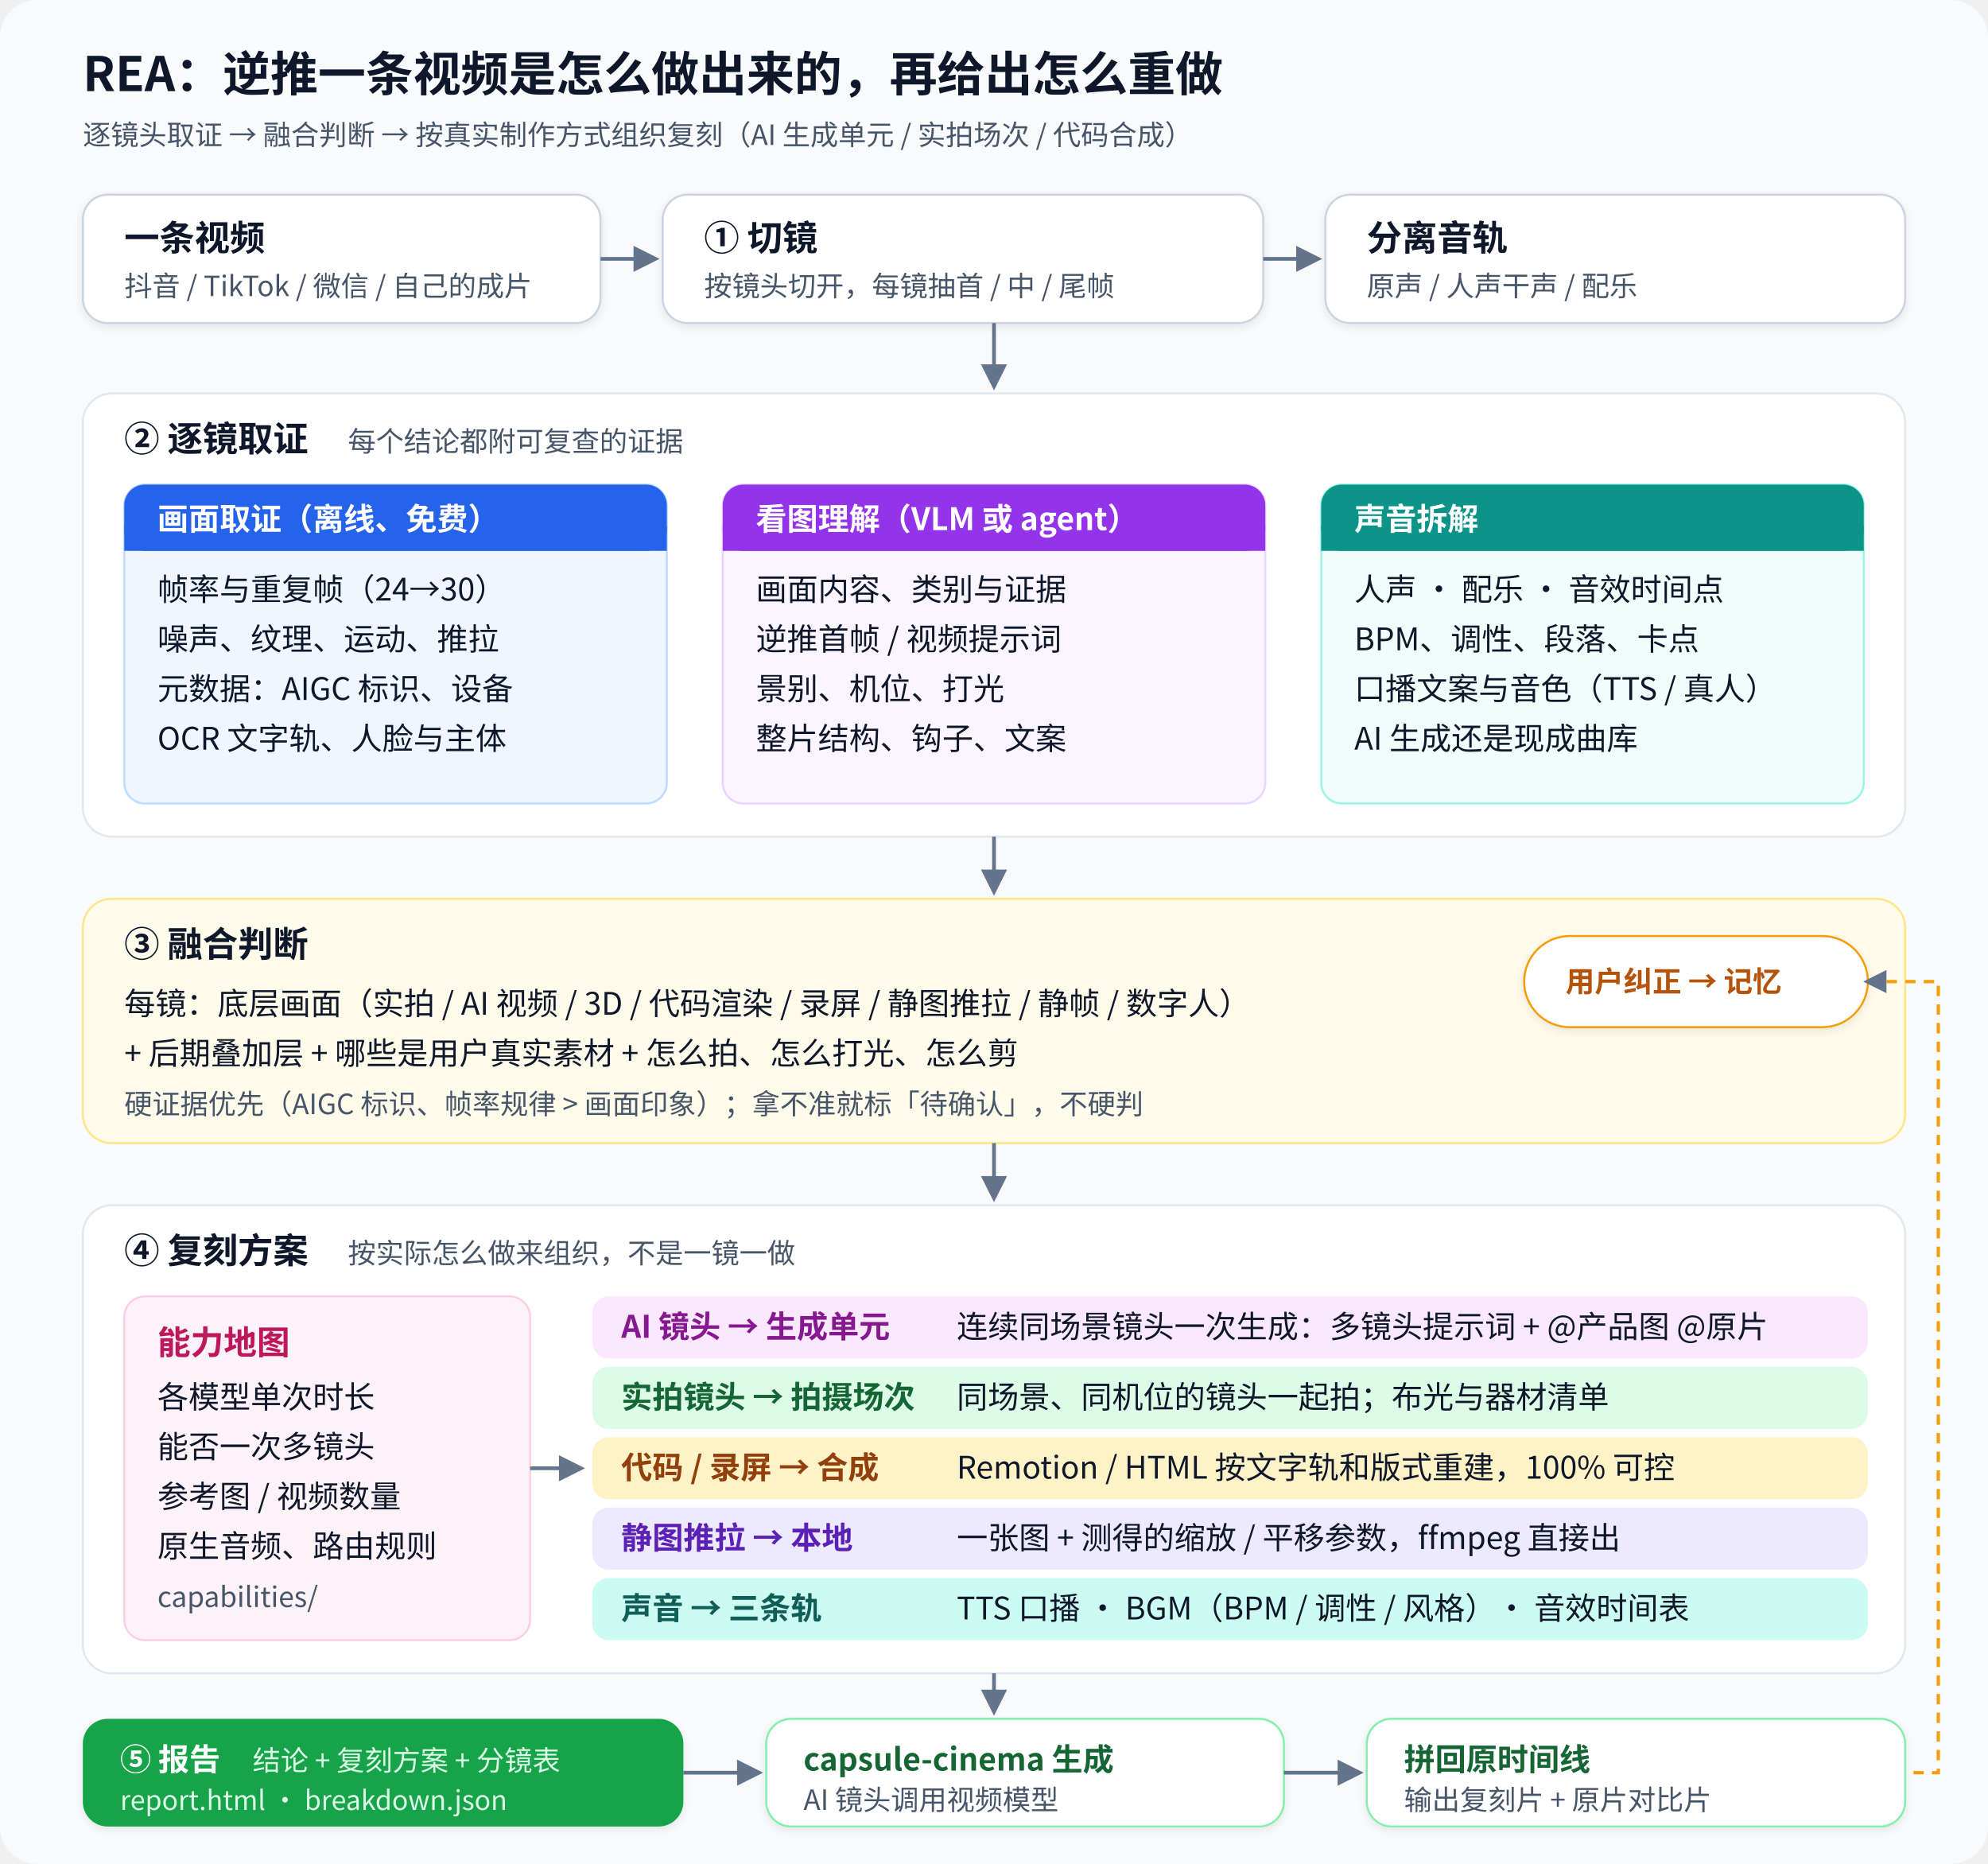
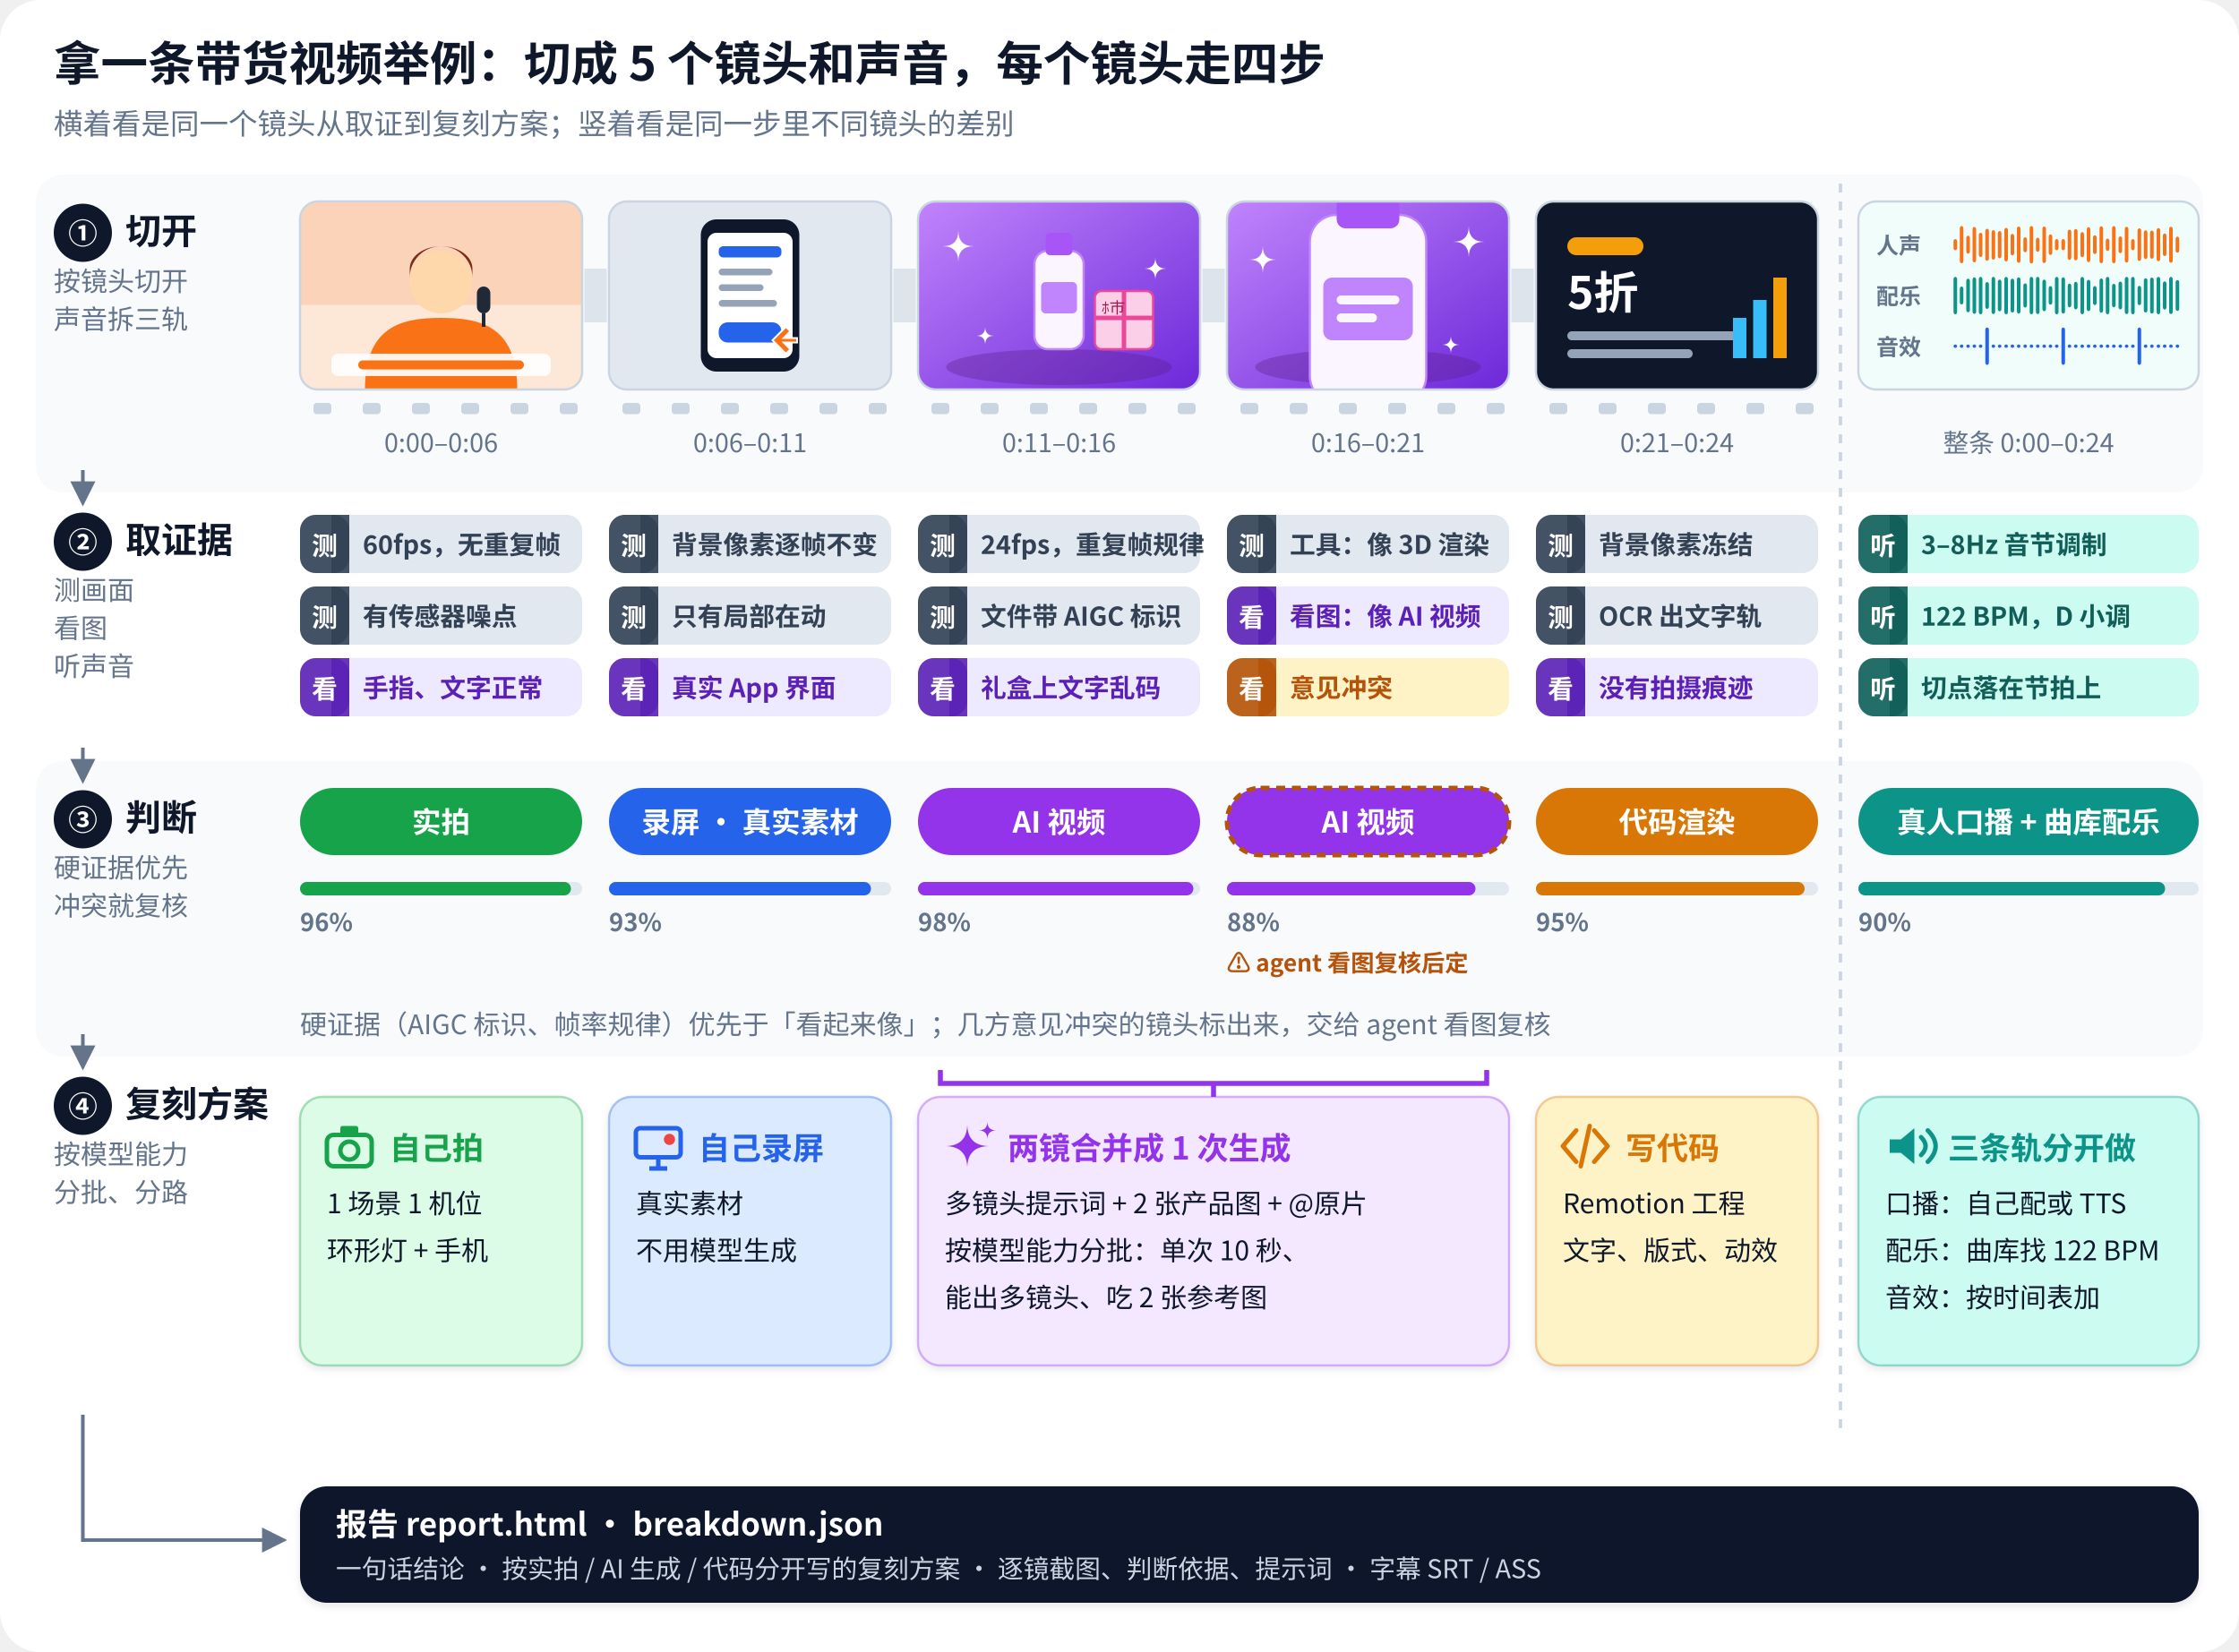
- <svg xmlns="http://www.w3.org/2000/svg" viewBox="0 0 960 900" width="960" height="900" font-family="PingFang SC, Hiragino Sans GB, Microsoft YaHei, Noto Sans CJK SC, Source Han Sans SC, sans-serif">
+ <svg xmlns="http://www.w3.org/2000/svg" viewBox="0 0 1000 738" width="1000" height="738" font-family="PingFang SC, Hiragino Sans GB, Microsoft YaHei, Noto Sans CJK SC, Source Han Sans SC, Segoe UI, Helvetica, Arial, sans-serif">
  <defs>
    <marker id="ah" viewBox="0 0 10 10" refX="8" refY="5" markerWidth="7" markerHeight="7" orient="auto-start-reverse">
      <path d="M0,0 L10,5 L0,10 z" fill="#64748b" />
    </marker>
+     <linearGradient id="gai" x1="0" y1="0" x2="1" y2="1">
+       <stop offset="0" stop-color="#c084fc" />
+       <stop offset="1" stop-color="#6d28d9" />
+     </linearGradient>
    <filter id="sh" x="-5%" y="-5%" width="110%" height="120%">
-       <feDropShadow dx="0" dy="1.5" stdDeviation="2" flood-color="#0f172a" flood-opacity="0.08" />
+       <feDropShadow dx="0" dy="1.5" stdDeviation="2" flood-color="#0f172a" flood-opacity="0.10" />
    </filter>
  </defs>
-   <style>
-     .t{fill:#0f172a;font-size:15px}
-     .m{fill:#475569;font-size:13.5px}
-     .h{fill:#0f172a;font-size:17px;font-weight:700}
-     .n{fill:#fff;font-size:14px;font-weight:700}
-     .w{fill:#fff;font-size:15px;font-weight:700}
-     .ln{stroke:#64748b;stroke-width:1.8;fill:none}
-   </style>
-   <rect x="0" y="0" width="960" height="900" rx="18" fill="#f8fafc" />
-   <text x="40" y="44" fill="#0f172a" font-size="23" font-weight="800">REA：逆推一条视频是怎么做出来的，再给出怎么重做</text>
-   <text x="40" y="70" class="m">逐镜头取证 → 融合判断 → 按真实制作方式组织复刻（AI 生成单元 / 实拍场次 / 代码合成）</text>
-   <g filter="url(#sh)">
-     <rect x="40" y="94" width="250" height="62" rx="12" fill="#fff" stroke="#cbd5e1" />
-     <rect x="320" y="94" width="290" height="62" rx="12" fill="#fff" stroke="#cbd5e1" />
-     <rect x="640" y="94" width="280" height="62" rx="12" fill="#fff" stroke="#cbd5e1" />
-   </g>
-   <text x="60" y="121" class="h">一条视频</text>
-   <text x="60" y="143" class="m">抖音 / TikTok / 微信 / 自己的成片</text>
-   <text x="340" y="121" class="h">① 切镜</text>
-   <text x="340" y="143" class="m">按镜头切开，每镜抽首 / 中 / 尾帧</text>
-   <text x="660" y="121" class="h">分离音轨</text>
-   <text x="660" y="143" class="m">原声 / 人声干声 / 配乐</text>
-   <path class="ln" d="M290,125 H316" marker-end="url(#ah)" />
-   <path class="ln" d="M610,125 H636" marker-end="url(#ah)" />
-   <path class="ln" d="M480,156 V186" marker-end="url(#ah)" />
-   <rect x="40" y="190" width="880" height="214" rx="14" fill="#fff" stroke="#e2e8f0" />
-   <text x="60" y="218" class="h">② 逐镜取证</text>
-   <text x="168" y="218" class="m">每个结论都附可复查的证据</text>
-   <rect x="60" y="234" width="262" height="154" rx="10" fill="#eff6ff" stroke="#bfdbfe" />
-   <rect x="60" y="234" width="262" height="32" rx="10" fill="#2563eb" />
-   <rect x="60" y="254" width="262" height="12" fill="#2563eb" />
-   <text x="76" y="256" class="w">画面取证（离线、免费）</text>
-   <text x="76" y="290" class="t">帧率与重复帧（24→30）</text>
-   <text x="76" y="314" class="t">噪声、纹理、运动、推拉</text>
-   <text x="76" y="338" class="t">元数据：AIGC 标识、设备</text>
-   <text x="76" y="362" class="t">OCR 文字轨、人脸与主体</text>
-   <rect x="349" y="234" width="262" height="154" rx="10" fill="#faf5ff" stroke="#e9d5ff" />
-   <rect x="349" y="234" width="262" height="32" rx="10" fill="#9333ea" />
-   <rect x="349" y="254" width="262" height="12" fill="#9333ea" />
-   <text x="365" y="256" class="w">看图理解（VLM 或 agent）</text>
-   <text x="365" y="290" class="t">画面内容、类别与证据</text>
-   <text x="365" y="314" class="t">逆推首帧 / 视频提示词</text>
-   <text x="365" y="338" class="t">景别、机位、打光</text>
-   <text x="365" y="362" class="t">整片结构、钩子、文案</text>
-   <rect x="638" y="234" width="262" height="154" rx="10" fill="#f0fdfa" stroke="#99f6e4" />
-   <rect x="638" y="234" width="262" height="32" rx="10" fill="#0d9488" />
-   <rect x="638" y="254" width="262" height="12" fill="#0d9488" />
-   <text x="654" y="256" class="w">声音拆解</text>
-   <text x="654" y="290" class="t">人声 · 配乐 · 音效时间点</text>
-   <text x="654" y="314" class="t">BPM、调性、段落、卡点</text>
-   <text x="654" y="338" class="t">口播文案与音色（TTS / 真人）</text>
-   <text x="654" y="362" class="t">AI 生成还是现成曲库</text>
-   <path class="ln" d="M480,404 V430" marker-end="url(#ah)" />
-   <rect x="40" y="434" width="880" height="118" rx="14" fill="#fffbeb" stroke="#fde68a" />
-   <text x="60" y="462" class="h">③ 融合判断</text>
-   <text x="60" y="490" class="t">每镜：底层画面（实拍 / AI 视频 / 3D / 代码渲染 / 录屏 / 静图推拉 / 静帧 / 数字人）</text>
-   <text x="60" y="514" class="t">+ 后期叠加层 + 哪些是用户真实素材 + 怎么拍、怎么打光、怎么剪</text>
-   <text x="60" y="538" class="m">硬证据优先（AIGC 标识、帧率规律 &gt; 画面印象）；拿不准就标「待确认」，不硬判</text>
-   <g filter="url(#sh)">
-     <rect x="736" y="452" width="166" height="44" rx="22" fill="#fff" stroke="#f59e0b" />
-   </g>
-   <text x="756" y="479" fill="#b45309" font-size="14" font-weight="700">用户纠正 → 记忆</text>
-   <path class="ln" d="M480,552 V578" marker-end="url(#ah)" />
-   <rect x="40" y="582" width="880" height="226" rx="14" fill="#fff" stroke="#e2e8f0" />
-   <text x="60" y="610" class="h">④ 复刻方案</text>
-   <text x="168" y="610" class="m">按实际怎么做来组织，不是一镜一做</text>
-   <rect x="60" y="626" width="196" height="166" rx="10" fill="#fdf2f8" stroke="#fbcfe8" />
-   <text x="76" y="654" fill="#be185d" font-size="16" font-weight="700">能力地图</text>
-   <text x="76" y="680" class="t">各模型单次时长</text>
-   <text x="76" y="704" class="t">能否一次多镜头</text>
-   <text x="76" y="728" class="t">参考图 / 视频数量</text>
-   <text x="76" y="752" class="t">原生音频、路由规则</text>
-   <text x="76" y="776" class="m">capabilities/</text>
-   <path class="ln" d="M256,709 H280" marker-end="url(#ah)" />
-   <g font-size="15">
-     <rect x="286" y="626" width="616" height="30" rx="8" fill="#fae8ff" />
-     <text x="300" y="646" fill="#86198f" font-weight="700">AI 镜头 → 生成单元</text>
-     <text x="462" y="646" class="t">连续同场景镜头一次生成：多镜头提示词 + @产品图 @原片</text>
-     <rect x="286" y="660" width="616" height="30" rx="8" fill="#dcfce7" />
-     <text x="300" y="680" fill="#166534" font-weight="700">实拍镜头 → 拍摄场次</text>
-     <text x="462" y="680" class="t">同场景、同机位的镜头一起拍；布光与器材清单</text>
-     <rect x="286" y="694" width="616" height="30" rx="8" fill="#fef3c7" />
-     <text x="300" y="714" fill="#92400e" font-weight="700">代码 / 录屏 → 合成</text>
-     <text x="462" y="714" class="t">Remotion / HTML 按文字轨和版式重建，100% 可控</text>
-     <rect x="286" y="728" width="616" height="30" rx="8" fill="#ede9fe" />
-     <text x="300" y="748" fill="#5b21b6" font-weight="700">静图推拉 → 本地</text>
-     <text x="462" y="748" class="t">一张图 + 测得的缩放 / 平移参数，ffmpeg 直接出</text>
-     <rect x="286" y="762" width="616" height="30" rx="8" fill="#ccfbf1" />
-     <text x="300" y="782" fill="#115e59" font-weight="700">声音 → 三条轨</text>
-     <text x="462" y="782" class="t">TTS 口播 · BGM（BPM / 调性 / 风格）· 音效时间表</text>
-   </g>
-   <path class="ln" d="M480,808 V826" marker-end="url(#ah)" />
-   <g filter="url(#sh)">
-     <rect x="40" y="830" width="290" height="52" rx="12" fill="#16a34a" />
-     <rect x="370" y="830" width="250" height="52" rx="12" fill="#fff" stroke="#86efac" />
-     <rect x="660" y="830" width="260" height="52" rx="12" fill="#fff" stroke="#86efac" />
-   </g>
-   <text x="58" y="855" class="w">⑤ 报告</text>
-   <text x="122" y="855" fill="#dcfce7" font-size="13.5">结论 + 复刻方案 + 分镜表</text>
-   <text x="58" y="874" fill="#dcfce7" font-size="13">report.html · breakdown.json</text>
-   <text x="388" y="855" fill="#166534" font-size="15" font-weight="700">capsule-cinema 生成</text>
-   <text x="388" y="874" class="m">AI 镜头调用视频模型</text>
-   <text x="678" y="855" fill="#166534" font-size="15" font-weight="700">拼回原时间线</text>
-   <text x="678" y="874" class="m">输出复刻片 + 原片对比片</text>
-   <path class="ln" d="M330,856 H366" marker-end="url(#ah)" />
-   <path class="ln" d="M620,856 H656" marker-end="url(#ah)" />
-   <path d="M902,474 H936 V856 H924" fill="none" stroke="#f59e0b" stroke-width="1.6" stroke-dasharray="5 4" marker-start="url(#ah)" />
+   <rect width="1000" height="738" rx="18" fill="#ffffff" />
+   <text x="24" y="36" font-size="21" fill="#0f172a" font-weight="800">拿一条带货视频举例：切成 5 个镜头和声音，每个镜头走四步</text>
+   <text x="24" y="60" font-size="13" fill="#64748b">横着看是同一个镜头从取证到复刻方案；竖着看是同一步里不同镜头的差别</text>
+   <rect x="16" y="78" width="968" height="142" rx="12" fill="#f8fafc" />
+   <rect x="16" y="340" width="968" height="132" rx="12" fill="#f8fafc" />
+   <path d="M822,82 V638" stroke="#cbd5e1" stroke-width="1.5" stroke-dasharray="4 4" />
+   <circle cx="37" cy="104" r="13" fill="#0f172a" />
+   <text x="37" y="109" font-size="13" fill="#fff" font-weight="800" text-anchor="middle">①</text>
+   <text x="56" y="109" font-size="16" fill="#0f172a" font-weight="800">切开</text>
+   <text x="24" y="130" font-size="12" fill="#64748b">按镜头切开</text>
+   <text x="24" y="147" font-size="12" fill="#64748b">声音拆三轨</text>
+   <path d="M37,210 V224" stroke="#64748b" stroke-width="1.6" marker-end="url(#ah)" fill="none" />
+   <circle cx="37" cy="242" r="13" fill="#0f172a" />
+   <text x="37" y="247" font-size="13" fill="#fff" font-weight="800" text-anchor="middle">②</text>
+   <text x="56" y="247" font-size="16" fill="#0f172a" font-weight="800">取证据</text>
+   <text x="24" y="268" font-size="12" fill="#64748b">测画面</text>
+   <text x="24" y="285" font-size="12" fill="#64748b">看图</text>
+   <text x="24" y="302" font-size="12" fill="#64748b">听声音</text>
+   <path d="M37,334 V348" stroke="#64748b" stroke-width="1.6" marker-end="url(#ah)" fill="none" />
+   <circle cx="37" cy="366" r="13" fill="#0f172a" />
+   <text x="37" y="371" font-size="13" fill="#fff" font-weight="800" text-anchor="middle">③</text>
+   <text x="56" y="371" font-size="16" fill="#0f172a" font-weight="800">判断</text>
+   <text x="24" y="392" font-size="12" fill="#64748b">硬证据优先</text>
+   <text x="24" y="409" font-size="12" fill="#64748b">冲突就复核</text>
+   <path d="M37,462 V476" stroke="#64748b" stroke-width="1.6" marker-end="url(#ah)" fill="none" />
+   <circle cx="37" cy="494" r="13" fill="#0f172a" />
+   <text x="37" y="499" font-size="13" fill="#fff" font-weight="800" text-anchor="middle">④</text>
+   <text x="56" y="499" font-size="16" fill="#0f172a" font-weight="800">复刻方案</text>
+   <text x="24" y="520" font-size="12" fill="#64748b">按模型能力</text>
+   <text x="24" y="537" font-size="12" fill="#64748b">分批、分路</text>
+   <clipPath id="ct">
+     <rect x="134" y="90" width="126" height="84" rx="8" />
+   </clipPath>
+   <g clip-path="url(#ct)">
+     <rect x="134" y="90" width="126" height="84" fill="#fde7d6" />
+     <rect x="134" y="90" width="126" height="46.2" fill="#fbd3b8" />
+     <path d="M163.0,174 C163.0,146 179.0,142 197.0,142 C215.0,142 231.0,146 231.0,174 Z" fill="#f97316" />
+     <circle cx="197.0" cy="126" r="14" fill="#fed7aa" />
+     <path d="M183.0,124 a14,14 0 0 1 28,0 l0,-4 a14,10 0 0 0 -28,0 Z" fill="#7c2d12" />
+     <rect x="213.0" y="128" width="6" height="12" rx="3" fill="#1f2937" />
+     <path d="M216.0,140 v6" stroke="#1f2937" stroke-width="1.6" />
+     <rect x="148" y="158" width="98" height="10" rx="3" fill="#fff" opacity="0.9" />
+     <rect x="160" y="161" width="74" height="4" rx="2" fill="#f97316" />
+   </g>
+   <rect x="134" y="90" width="126" height="84" rx="8" fill="none" stroke="#cbd5e1" />
+   <rect x="272" y="90" width="126" height="84" rx="8" fill="#e2e8f0" stroke="#cbd5e1" />
+   <rect x="313.0" y="98" width="44" height="68" rx="7" fill="#0f172a" />
+   <rect x="316.0" y="104" width="38" height="56" rx="4" fill="#fff" />
+   <rect x="321.0" y="110" width="28" height="5" rx="2" fill="#2563eb" />
+   <rect x="321.0" y="120" width="24" height="3" rx="1.5" fill="#94a3b8" />
+   <rect x="321.0" y="127" width="20" height="3" rx="1.5" fill="#94a3b8" />
+   <rect x="321.0" y="134" width="26" height="3" rx="1.5" fill="#94a3b8" />
+   <rect x="321.0" y="144" width="28" height="9" rx="4" fill="#2563eb" />
+   <path d="M345.0,152 l6,-6 l2,2 l-3,3 l6,0 l0,2 l-6,0 l3,3 l-2,2 Z" fill="#f97316" stroke="#fff" stroke-width="0.8" />
+   <clipPath id="cp1">
+     <rect x="410" y="90" width="126" height="84" rx="8" />
+   </clipPath>
+   <g clip-path="url(#cp1)">
+     <rect x="410" y="90" width="126" height="84" fill="url(#gai)" />
+     <ellipse cx="473.0" cy="164" rx="50.4" ry="8" fill="#581c87" opacity="0.35" />
+     <rect x="462.0" y="112" width="22" height="44" rx="6" fill="#faf5ff" stroke="#c084fc" />
+     <rect x="467.0" y="104" width="12" height="10" rx="2" fill="#a855f7" />
+     <rect x="465.0" y="126" width="16" height="14" rx="2" fill="#c084fc" />
+     <rect x="489.0" y="130" width="26" height="26" rx="3" fill="#fbcfe8" stroke="#ec4899" />
+     <path d="M489.0,142 h26 M502.0,130 v26" stroke="#ec4899" stroke-width="2" />
+     <text x="492.0" y="140" font-size="7" fill="#9d174d" font-family="monospace">ﾎ巿</text>
+     <path d="M428,103 Q428,110 435,110 Q428,110 428,117 Q428,110 421,110 Q428,110 428,103 Z" fill="#fff" />
+     <path d="M516,115 Q516,120 521,120 Q516,120 516,125 Q516,120 511,120 Q516,120 516,115 Z" fill="#fff" />
+     <path d="M440,146 Q440,150 444,150 Q440,150 440,154 Q440,150 436,150 Q440,150 440,146 Z" fill="#fff" />
+   </g>
+   <rect x="410" y="90" width="126" height="84" rx="8" fill="none" stroke="#cbd5e1" />
+   <clipPath id="cp2">
+     <rect x="548" y="90" width="126" height="84" rx="8" />
+   </clipPath>
+   <g clip-path="url(#cp2)">
+     <rect x="548" y="90" width="126" height="84" fill="url(#gai)" />
+     <ellipse cx="611.0" cy="164" rx="50.4" ry="8" fill="#581c87" opacity="0.35" />
+     <rect x="585.0" y="96" width="52" height="84" rx="12" fill="#faf5ff" stroke="#c084fc" />
+     <rect x="597.0" y="84" width="28" height="18" rx="4" fill="#a855f7" />
+     <rect x="591.0" y="124" width="40" height="28" rx="4" fill="#c084fc" />
+     <rect x="597.0" y="132" width="28" height="4" rx="2" fill="#faf5ff" />
+     <rect x="597.0" y="140" width="18" height="4" rx="2" fill="#faf5ff" />
+     <path d="M564,110 Q564,116 570,116 Q564,116 564,122 Q564,116 558,116 Q564,116 564,110 Z" fill="#fff" />
+     <path d="M656,101 Q656,108 663,108 Q656,108 656,115 Q656,108 649,108 Q656,108 656,101 Z" fill="#fff" />
+     <path d="M648,150 Q648,154 652,154 Q648,154 648,158 Q648,154 644,154 Q648,154 648,150 Z" fill="#fff" />
+   </g>
+   <rect x="548" y="90" width="126" height="84" rx="8" fill="none" stroke="#cbd5e1" />
+   <rect x="686" y="90" width="126" height="84" rx="8" fill="#0f172a" stroke="#cbd5e1" />
+   <rect x="700" y="106" width="34" height="8" rx="4" fill="#f59e0b" />
+   <text x="700" y="138" font-size="20" fill="#fff" font-weight="800">5折</text>
+   <rect x="700" y="148" width="76" height="4" rx="2" fill="#94a3b8" />
+   <rect x="700" y="156" width="56" height="4" rx="2" fill="#94a3b8" />
+   <rect x="774" y="142" width="6" height="18" fill="#38bdf8" />
+   <rect x="783" y="134" width="6" height="26" fill="#38bdf8" />
+   <rect x="792" y="124" width="6" height="36" fill="#f59e0b" />
+   <rect x="830" y="90" width="152" height="84" rx="8" fill="#f0fdfa" stroke="#cbd5e1" />
+   <text x="838" y="113.333" font-size="10" fill="#64748b" font-weight="700">人声</text>
+   <rect x="872.5" y="106.8" width="1.6" height="5.0" rx="1" fill="#f97316" />
+   <rect x="875.3" y="101.0" width="1.6" height="16.6" rx="1" fill="#f97316" />
+   <rect x="878.2" y="105.3" width="1.6" height="8.0" rx="1" fill="#f97316" />
+   <rect x="881.0" y="101.4" width="1.6" height="15.8" rx="1" fill="#f97316" />
+   <rect x="883.8" y="104.0" width="1.6" height="10.8" rx="1" fill="#f97316" />
+   <rect x="886.7" y="102.2" width="1.6" height="14.3" rx="1" fill="#f97316" />
+   <rect x="889.5" y="102.8" width="1.6" height="13.2" rx="1" fill="#f97316" />
+   <rect x="892.3" y="103.2" width="1.6" height="12.2" rx="1" fill="#f97316" />
+   <rect x="895.2" y="101.8" width="1.6" height="15.0" rx="1" fill="#f97316" />
+   <rect x="898.0" y="104.5" width="1.6" height="9.6" rx="1" fill="#f97316" />
+   <rect x="900.8" y="101.2" width="1.6" height="16.2" rx="1" fill="#f97316" />
+   <rect x="903.7" y="106.0" width="1.6" height="6.7" rx="1" fill="#f97316" />
+   <rect x="906.5" y="101.0" width="1.6" height="16.7" rx="1" fill="#f97316" />
+   <rect x="909.3" y="106.2" width="1.6" height="6.3" rx="1" fill="#f97316" />
+   <rect x="912.2" y="101.2" width="1.6" height="16.3" rx="1" fill="#f97316" />
+   <rect x="915.0" y="104.7" width="1.6" height="9.2" rx="1" fill="#f97316" />
+   <rect x="917.8" y="106.8" width="1.6" height="5.0" rx="1" fill="#f97316" />
+   <rect x="920.7" y="106.8" width="1.6" height="5.0" rx="1" fill="#f97316" />
+   <rect x="923.5" y="102.6" width="1.6" height="13.5" rx="1" fill="#f97316" />
+   <rect x="926.3" y="102.3" width="1.6" height="14.0" rx="1" fill="#f97316" />
+   <rect x="929.2" y="103.7" width="1.6" height="11.2" rx="1" fill="#f97316" />
+   <rect x="932.0" y="101.5" width="1.6" height="15.6" rx="1" fill="#f97316" />
+   <rect x="934.8" y="105.1" width="1.6" height="8.4" rx="1" fill="#f97316" />
+   <rect x="937.7" y="101.1" width="1.6" height="16.5" rx="1" fill="#f97316" />
+   <rect x="940.5" y="106.6" width="1.6" height="5.5" rx="1" fill="#f97316" />
+   <rect x="943.3" y="101.0" width="1.6" height="16.6" rx="1" fill="#f97316" />
+   <rect x="946.2" y="105.6" width="1.6" height="7.5" rx="1" fill="#f97316" />
+   <rect x="949.0" y="101.3" width="1.6" height="16.0" rx="1" fill="#f97316" />
+   <rect x="951.8" y="106.8" width="1.6" height="5.0" rx="1" fill="#f97316" />
+   <rect x="954.7" y="102.0" width="1.6" height="14.6" rx="1" fill="#f97316" />
+   <rect x="957.5" y="102.9" width="1.6" height="12.8" rx="1" fill="#f97316" />
+   <rect x="960.3" y="103.0" width="1.6" height="12.6" rx="1" fill="#f97316" />
+   <rect x="963.2" y="101.9" width="1.6" height="14.8" rx="1" fill="#f97316" />
+   <rect x="966.0" y="104.3" width="1.6" height="10.1" rx="1" fill="#f97316" />
+   <rect x="968.8" y="101.3" width="1.6" height="16.1" rx="1" fill="#f97316" />
+   <rect x="971.7" y="105.7" width="1.6" height="7.2" rx="1" fill="#f97316" />
+   <text x="838" y="136.0" font-size="10" fill="#64748b" font-weight="700">配乐</text>
+   <rect x="872.5" y="123.7" width="1.6" height="16.7" rx="1" fill="#0d9488" />
+   <rect x="875.3" y="128.0" width="1.6" height="8.0" rx="1" fill="#0d9488" />
+   <rect x="878.2" y="124.5" width="1.6" height="15.0" rx="1" fill="#0d9488" />
+   <rect x="881.0" y="123.9" width="1.6" height="16.3" rx="1" fill="#0d9488" />
+   <rect x="883.8" y="123.7" width="1.6" height="16.7" rx="1" fill="#0d9488" />
+   <rect x="886.7" y="126.0" width="1.6" height="12.0" rx="1" fill="#0d9488" />
+   <rect x="889.5" y="123.7" width="1.6" height="16.6" rx="1" fill="#0d9488" />
+   <rect x="892.3" y="124.9" width="1.6" height="14.2" rx="1" fill="#0d9488" />
+   <rect x="895.2" y="123.7" width="1.6" height="16.7" rx="1" fill="#0d9488" />
+   <rect x="898.0" y="124.5" width="1.6" height="15.1" rx="1" fill="#0d9488" />
+   <rect x="900.8" y="123.9" width="1.6" height="16.2" rx="1" fill="#0d9488" />
+   <rect x="903.7" y="126.6" width="1.6" height="10.8" rx="1" fill="#0d9488" />
+   <rect x="906.5" y="123.7" width="1.6" height="16.7" rx="1" fill="#0d9488" />
+   <rect x="909.3" y="123.7" width="1.6" height="16.6" rx="1" fill="#0d9488" />
+   <rect x="912.2" y="124.9" width="1.6" height="14.1" rx="1" fill="#0d9488" />
+   <rect x="915.0" y="127.8" width="1.6" height="8.3" rx="1" fill="#0d9488" />
+   <rect x="917.8" y="123.7" width="1.6" height="16.7" rx="1" fill="#0d9488" />
+   <rect x="920.7" y="123.9" width="1.6" height="16.2" rx="1" fill="#0d9488" />
+   <rect x="923.5" y="126.7" width="1.6" height="10.6" rx="1" fill="#0d9488" />
+   <rect x="926.3" y="125.9" width="1.6" height="12.3" rx="1" fill="#0d9488" />
+   <rect x="929.2" y="123.7" width="1.6" height="16.7" rx="1" fill="#0d9488" />
+   <rect x="932.0" y="125.0" width="1.6" height="14.0" rx="1" fill="#0d9488" />
+   <rect x="934.8" y="127.8" width="1.6" height="8.5" rx="1" fill="#0d9488" />
+   <rect x="937.7" y="124.4" width="1.6" height="15.3" rx="1" fill="#0d9488" />
+   <rect x="940.5" y="123.7" width="1.6" height="16.7" rx="1" fill="#0d9488" />
+   <rect x="943.3" y="126.8" width="1.6" height="10.5" rx="1" fill="#0d9488" />
+   <rect x="946.2" y="125.8" width="1.6" height="12.4" rx="1" fill="#0d9488" />
+   <rect x="949.0" y="123.7" width="1.6" height="16.6" rx="1" fill="#0d9488" />
+   <rect x="951.8" y="123.7" width="1.6" height="16.7" rx="1" fill="#0d9488" />
+   <rect x="954.7" y="127.7" width="1.6" height="8.6" rx="1" fill="#0d9488" />
+   <rect x="957.5" y="124.3" width="1.6" height="15.3" rx="1" fill="#0d9488" />
+   <rect x="960.3" y="124.0" width="1.6" height="16.1" rx="1" fill="#0d9488" />
+   <rect x="963.2" y="123.7" width="1.6" height="16.7" rx="1" fill="#0d9488" />
+   <rect x="966.0" y="125.7" width="1.6" height="12.6" rx="1" fill="#0d9488" />
+   <rect x="968.8" y="123.7" width="1.6" height="16.6" rx="1" fill="#0d9488" />
+   <rect x="971.7" y="125.1" width="1.6" height="13.8" rx="1" fill="#0d9488" />
+   <text x="838" y="158.667" font-size="10" fill="#64748b" font-weight="700">音效</text>
+   <rect x="872.5" y="153.9" width="1.6" height="1.5" rx="1" fill="#2563eb" />
+   <rect x="875.3" y="153.9" width="1.6" height="1.5" rx="1" fill="#2563eb" />
+   <rect x="878.2" y="153.9" width="1.6" height="1.5" rx="1" fill="#2563eb" />
+   <rect x="881.0" y="153.9" width="1.6" height="1.5" rx="1" fill="#2563eb" />
+   <rect x="883.8" y="153.9" width="1.6" height="1.5" rx="1" fill="#2563eb" />
+   <rect x="886.7" y="146.3" width="1.6" height="16.7" rx="1" fill="#2563eb" />
+   <rect x="889.5" y="153.9" width="1.6" height="1.5" rx="1" fill="#2563eb" />
+   <rect x="892.3" y="153.9" width="1.6" height="1.5" rx="1" fill="#2563eb" />
+   <rect x="895.2" y="153.9" width="1.6" height="1.5" rx="1" fill="#2563eb" />
+   <rect x="898.0" y="153.9" width="1.6" height="1.5" rx="1" fill="#2563eb" />
+   <rect x="900.8" y="153.9" width="1.6" height="1.5" rx="1" fill="#2563eb" />
+   <rect x="903.7" y="153.9" width="1.6" height="1.5" rx="1" fill="#2563eb" />
+   <rect x="906.5" y="153.9" width="1.6" height="1.5" rx="1" fill="#2563eb" />
+   <rect x="909.3" y="153.9" width="1.6" height="1.5" rx="1" fill="#2563eb" />
+   <rect x="912.2" y="153.9" width="1.6" height="1.5" rx="1" fill="#2563eb" />
+   <rect x="915.0" y="153.9" width="1.6" height="1.5" rx="1" fill="#2563eb" />
+   <rect x="917.8" y="153.9" width="1.6" height="1.5" rx="1" fill="#2563eb" />
+   <rect x="920.7" y="146.3" width="1.6" height="16.7" rx="1" fill="#2563eb" />
+   <rect x="923.5" y="153.9" width="1.6" height="1.5" rx="1" fill="#2563eb" />
+   <rect x="926.3" y="153.9" width="1.6" height="1.5" rx="1" fill="#2563eb" />
+   <rect x="929.2" y="153.9" width="1.6" height="1.5" rx="1" fill="#2563eb" />
+   <rect x="932.0" y="153.9" width="1.6" height="1.5" rx="1" fill="#2563eb" />
+   <rect x="934.8" y="153.9" width="1.6" height="1.5" rx="1" fill="#2563eb" />
+   <rect x="937.7" y="153.9" width="1.6" height="1.5" rx="1" fill="#2563eb" />
+   <rect x="940.5" y="153.9" width="1.6" height="1.5" rx="1" fill="#2563eb" />
+   <rect x="943.3" y="153.9" width="1.6" height="1.5" rx="1" fill="#2563eb" />
+   <rect x="946.2" y="153.9" width="1.6" height="1.5" rx="1" fill="#2563eb" />
+   <rect x="949.0" y="153.9" width="1.6" height="1.5" rx="1" fill="#2563eb" />
+   <rect x="951.8" y="153.9" width="1.6" height="1.5" rx="1" fill="#2563eb" />
+   <rect x="954.7" y="146.3" width="1.6" height="16.7" rx="1" fill="#2563eb" />
+   <rect x="957.5" y="153.9" width="1.6" height="1.5" rx="1" fill="#2563eb" />
+   <rect x="960.3" y="153.9" width="1.6" height="1.5" rx="1" fill="#2563eb" />
+   <rect x="963.2" y="153.9" width="1.6" height="1.5" rx="1" fill="#2563eb" />
+   <rect x="966.0" y="153.9" width="1.6" height="1.5" rx="1" fill="#2563eb" />
+   <rect x="968.8" y="153.9" width="1.6" height="1.5" rx="1" fill="#2563eb" />
+   <rect x="971.7" y="153.9" width="1.6" height="1.5" rx="1" fill="#2563eb" />
+   <rect x="140" y="180" width="8" height="5" rx="1.5" fill="#cbd5e1" />
+   <rect x="162" y="180" width="8" height="5" rx="1.5" fill="#cbd5e1" />
+   <rect x="184" y="180" width="8" height="5" rx="1.5" fill="#cbd5e1" />
+   <rect x="206" y="180" width="8" height="5" rx="1.5" fill="#cbd5e1" />
+   <rect x="228" y="180" width="8" height="5" rx="1.5" fill="#cbd5e1" />
+   <rect x="250" y="180" width="8" height="5" rx="1.5" fill="#cbd5e1" />
+   <text x="197.0" y="202" font-size="11.5" fill="#64748b" text-anchor="middle">0:00–0:06</text>
+   <text x="197.0" y="202" font-size="11" fill="#0f172a" />
+   <rect x="278" y="180" width="8" height="5" rx="1.5" fill="#cbd5e1" />
+   <rect x="300" y="180" width="8" height="5" rx="1.5" fill="#cbd5e1" />
+   <rect x="322" y="180" width="8" height="5" rx="1.5" fill="#cbd5e1" />
+   <rect x="344" y="180" width="8" height="5" rx="1.5" fill="#cbd5e1" />
+   <rect x="366" y="180" width="8" height="5" rx="1.5" fill="#cbd5e1" />
+   <rect x="388" y="180" width="8" height="5" rx="1.5" fill="#cbd5e1" />
+   <text x="335.0" y="202" font-size="11.5" fill="#64748b" text-anchor="middle">0:06–0:11</text>
+   <text x="335.0" y="202" font-size="11" fill="#0f172a" />
+   <rect x="416" y="180" width="8" height="5" rx="1.5" fill="#cbd5e1" />
+   <rect x="438" y="180" width="8" height="5" rx="1.5" fill="#cbd5e1" />
+   <rect x="460" y="180" width="8" height="5" rx="1.5" fill="#cbd5e1" />
+   <rect x="482" y="180" width="8" height="5" rx="1.5" fill="#cbd5e1" />
+   <rect x="504" y="180" width="8" height="5" rx="1.5" fill="#cbd5e1" />
+   <rect x="526" y="180" width="8" height="5" rx="1.5" fill="#cbd5e1" />
+   <text x="473.0" y="202" font-size="11.5" fill="#64748b" text-anchor="middle">0:11–0:16</text>
+   <text x="473.0" y="202" font-size="11" fill="#0f172a" />
+   <rect x="554" y="180" width="8" height="5" rx="1.5" fill="#cbd5e1" />
+   <rect x="576" y="180" width="8" height="5" rx="1.5" fill="#cbd5e1" />
+   <rect x="598" y="180" width="8" height="5" rx="1.5" fill="#cbd5e1" />
+   <rect x="620" y="180" width="8" height="5" rx="1.5" fill="#cbd5e1" />
+   <rect x="642" y="180" width="8" height="5" rx="1.5" fill="#cbd5e1" />
+   <rect x="664" y="180" width="8" height="5" rx="1.5" fill="#cbd5e1" />
+   <text x="611.0" y="202" font-size="11.5" fill="#64748b" text-anchor="middle">0:16–0:21</text>
+   <text x="611.0" y="202" font-size="11" fill="#0f172a" />
+   <rect x="692" y="180" width="8" height="5" rx="1.5" fill="#cbd5e1" />
+   <rect x="714" y="180" width="8" height="5" rx="1.5" fill="#cbd5e1" />
+   <rect x="736" y="180" width="8" height="5" rx="1.5" fill="#cbd5e1" />
+   <rect x="758" y="180" width="8" height="5" rx="1.5" fill="#cbd5e1" />
+   <rect x="780" y="180" width="8" height="5" rx="1.5" fill="#cbd5e1" />
+   <rect x="802" y="180" width="8" height="5" rx="1.5" fill="#cbd5e1" />
+   <text x="749.0" y="202" font-size="11.5" fill="#64748b" text-anchor="middle">0:21–0:24</text>
+   <text x="749.0" y="202" font-size="11" fill="#0f172a" />
+   <rect x="261" y="120" width="10" height="24" fill="#cbd5e1" opacity="0.6" />
+   <rect x="399" y="120" width="10" height="24" fill="#cbd5e1" opacity="0.6" />
+   <rect x="537" y="120" width="10" height="24" fill="#cbd5e1" opacity="0.6" />
+   <rect x="675" y="120" width="10" height="24" fill="#cbd5e1" opacity="0.6" />
+   <text x="906.0" y="202" font-size="11.5" fill="#64748b" text-anchor="middle">整条 0:00–0:24</text>
+   <rect x="134" y="230" width="126" height="26" rx="7" fill="#e2e8f0" />
+   <rect x="134" y="230" width="22" height="26" rx="7" fill="#334155" opacity="0.9" />
+   <rect x="148" y="230" width="8" height="26" fill="#334155" opacity="0.9" />
+   <text x="145" y="248" font-size="11.5" fill="#fff" font-weight="800" text-anchor="middle">测</text>
+   <text x="162" y="247.5" font-size="11.5" fill="#334155" font-weight="600">60fps，无重复帧</text>
+   <rect x="134" y="262" width="126" height="26" rx="7" fill="#e2e8f0" />
+   <rect x="134" y="262" width="22" height="26" rx="7" fill="#334155" opacity="0.9" />
+   <rect x="148" y="262" width="8" height="26" fill="#334155" opacity="0.9" />
+   <text x="145" y="280" font-size="11.5" fill="#fff" font-weight="800" text-anchor="middle">测</text>
+   <text x="162" y="279.5" font-size="11.5" fill="#334155" font-weight="600">有传感器噪点</text>
+   <rect x="134" y="294" width="126" height="26" rx="7" fill="#ede9fe" />
+   <rect x="134" y="294" width="22" height="26" rx="7" fill="#5b21b6" opacity="0.9" />
+   <rect x="148" y="294" width="8" height="26" fill="#5b21b6" opacity="0.9" />
+   <text x="145" y="312" font-size="11.5" fill="#fff" font-weight="800" text-anchor="middle">看</text>
+   <text x="162" y="311.5" font-size="11.5" fill="#5b21b6" font-weight="600">手指、文字正常</text>
+   <rect x="272" y="230" width="126" height="26" rx="7" fill="#e2e8f0" />
+   <rect x="272" y="230" width="22" height="26" rx="7" fill="#334155" opacity="0.9" />
+   <rect x="286" y="230" width="8" height="26" fill="#334155" opacity="0.9" />
+   <text x="283" y="248" font-size="11.5" fill="#fff" font-weight="800" text-anchor="middle">测</text>
+   <text x="300" y="247.5" font-size="11.5" fill="#334155" font-weight="600">背景像素逐帧不变</text>
+   <rect x="272" y="262" width="126" height="26" rx="7" fill="#e2e8f0" />
+   <rect x="272" y="262" width="22" height="26" rx="7" fill="#334155" opacity="0.9" />
+   <rect x="286" y="262" width="8" height="26" fill="#334155" opacity="0.9" />
+   <text x="283" y="280" font-size="11.5" fill="#fff" font-weight="800" text-anchor="middle">测</text>
+   <text x="300" y="279.5" font-size="11.5" fill="#334155" font-weight="600">只有局部在动</text>
+   <rect x="272" y="294" width="126" height="26" rx="7" fill="#ede9fe" />
+   <rect x="272" y="294" width="22" height="26" rx="7" fill="#5b21b6" opacity="0.9" />
+   <rect x="286" y="294" width="8" height="26" fill="#5b21b6" opacity="0.9" />
+   <text x="283" y="312" font-size="11.5" fill="#fff" font-weight="800" text-anchor="middle">看</text>
+   <text x="300" y="311.5" font-size="11.5" fill="#5b21b6" font-weight="600">真实 App 界面</text>
+   <rect x="410" y="230" width="126" height="26" rx="7" fill="#e2e8f0" />
+   <rect x="410" y="230" width="22" height="26" rx="7" fill="#334155" opacity="0.9" />
+   <rect x="424" y="230" width="8" height="26" fill="#334155" opacity="0.9" />
+   <text x="421" y="248" font-size="11.5" fill="#fff" font-weight="800" text-anchor="middle">测</text>
+   <text x="438" y="247.5" font-size="11.5" fill="#334155" font-weight="600">24fps，重复帧规律</text>
+   <rect x="410" y="262" width="126" height="26" rx="7" fill="#e2e8f0" />
+   <rect x="410" y="262" width="22" height="26" rx="7" fill="#334155" opacity="0.9" />
+   <rect x="424" y="262" width="8" height="26" fill="#334155" opacity="0.9" />
+   <text x="421" y="280" font-size="11.5" fill="#fff" font-weight="800" text-anchor="middle">测</text>
+   <text x="438" y="279.5" font-size="11.5" fill="#334155" font-weight="600">文件带 AIGC 标识</text>
+   <rect x="410" y="294" width="126" height="26" rx="7" fill="#ede9fe" />
+   <rect x="410" y="294" width="22" height="26" rx="7" fill="#5b21b6" opacity="0.9" />
+   <rect x="424" y="294" width="8" height="26" fill="#5b21b6" opacity="0.9" />
+   <text x="421" y="312" font-size="11.5" fill="#fff" font-weight="800" text-anchor="middle">看</text>
+   <text x="438" y="311.5" font-size="11.5" fill="#5b21b6" font-weight="600">礼盒上文字乱码</text>
+   <rect x="548" y="230" width="126" height="26" rx="7" fill="#e2e8f0" />
+   <rect x="548" y="230" width="22" height="26" rx="7" fill="#334155" opacity="0.9" />
+   <rect x="562" y="230" width="8" height="26" fill="#334155" opacity="0.9" />
+   <text x="559" y="248" font-size="11.5" fill="#fff" font-weight="800" text-anchor="middle">测</text>
+   <text x="576" y="247.5" font-size="11.5" fill="#334155" font-weight="600">工具：像 3D 渲染</text>
+   <rect x="548" y="262" width="126" height="26" rx="7" fill="#ede9fe" />
+   <rect x="548" y="262" width="22" height="26" rx="7" fill="#5b21b6" opacity="0.9" />
+   <rect x="562" y="262" width="8" height="26" fill="#5b21b6" opacity="0.9" />
+   <text x="559" y="280" font-size="11.5" fill="#fff" font-weight="800" text-anchor="middle">看</text>
+   <text x="576" y="279.5" font-size="11.5" fill="#5b21b6" font-weight="600">看图：像 AI 视频</text>
+   <rect x="548" y="294" width="126" height="26" rx="7" fill="#fef3c7" />
+   <rect x="548" y="294" width="22" height="26" rx="7" fill="#b45309" opacity="0.9" />
+   <rect x="562" y="294" width="8" height="26" fill="#b45309" opacity="0.9" />
+   <text x="559" y="312" font-size="11.5" fill="#fff" font-weight="800" text-anchor="middle">看</text>
+   <text x="576" y="311.5" font-size="11.5" fill="#b45309" font-weight="600">意见冲突</text>
+   <rect x="686" y="230" width="126" height="26" rx="7" fill="#e2e8f0" />
+   <rect x="686" y="230" width="22" height="26" rx="7" fill="#334155" opacity="0.9" />
+   <rect x="700" y="230" width="8" height="26" fill="#334155" opacity="0.9" />
+   <text x="697" y="248" font-size="11.5" fill="#fff" font-weight="800" text-anchor="middle">测</text>
+   <text x="714" y="247.5" font-size="11.5" fill="#334155" font-weight="600">背景像素冻结</text>
+   <rect x="686" y="262" width="126" height="26" rx="7" fill="#e2e8f0" />
+   <rect x="686" y="262" width="22" height="26" rx="7" fill="#334155" opacity="0.9" />
+   <rect x="700" y="262" width="8" height="26" fill="#334155" opacity="0.9" />
+   <text x="697" y="280" font-size="11.5" fill="#fff" font-weight="800" text-anchor="middle">测</text>
+   <text x="714" y="279.5" font-size="11.5" fill="#334155" font-weight="600">OCR 出文字轨</text>
+   <rect x="686" y="294" width="126" height="26" rx="7" fill="#ede9fe" />
+   <rect x="686" y="294" width="22" height="26" rx="7" fill="#5b21b6" opacity="0.9" />
+   <rect x="700" y="294" width="8" height="26" fill="#5b21b6" opacity="0.9" />
+   <text x="697" y="312" font-size="11.5" fill="#fff" font-weight="800" text-anchor="middle">看</text>
+   <text x="714" y="311.5" font-size="11.5" fill="#5b21b6" font-weight="600">没有拍摄痕迹</text>
+   <rect x="830" y="230" width="152" height="26" rx="7" fill="#ccfbf1" />
+   <rect x="830" y="230" width="22" height="26" rx="7" fill="#115e59" opacity="0.9" />
+   <rect x="844" y="230" width="8" height="26" fill="#115e59" opacity="0.9" />
+   <text x="841" y="248" font-size="11.5" fill="#fff" font-weight="800" text-anchor="middle">听</text>
+   <text x="858" y="247.5" font-size="11.5" fill="#115e59" font-weight="600">3–8Hz 音节调制</text>
+   <rect x="830" y="262" width="152" height="26" rx="7" fill="#ccfbf1" />
+   <rect x="830" y="262" width="22" height="26" rx="7" fill="#115e59" opacity="0.9" />
+   <rect x="844" y="262" width="8" height="26" fill="#115e59" opacity="0.9" />
+   <text x="841" y="280" font-size="11.5" fill="#fff" font-weight="800" text-anchor="middle">听</text>
+   <text x="858" y="279.5" font-size="11.5" fill="#115e59" font-weight="600">122 BPM，D 小调</text>
+   <rect x="830" y="294" width="152" height="26" rx="7" fill="#ccfbf1" />
+   <rect x="830" y="294" width="22" height="26" rx="7" fill="#115e59" opacity="0.9" />
+   <rect x="844" y="294" width="8" height="26" fill="#115e59" opacity="0.9" />
+   <text x="841" y="312" font-size="11.5" fill="#fff" font-weight="800" text-anchor="middle">听</text>
+   <text x="858" y="311.5" font-size="11.5" fill="#115e59" font-weight="600">切点落在节拍上</text>
+   <rect x="134" y="352" width="126" height="30" rx="15" fill="#16a34a" />
+   <text x="197.0" y="372" font-size="13" fill="#fff" font-weight="800" text-anchor="middle">实拍</text>
+   <rect x="134" y="394" width="126" height="6" rx="3" fill="#e2e8f0" />
+   <rect x="134" y="394" width="121" height="6" rx="3" fill="#16a34a" />
+   <text x="134" y="416" font-size="11" fill="#64748b" font-weight="700">96%</text>
+   <rect x="272" y="352" width="126" height="30" rx="15" fill="#2563eb" />
+   <text x="335.0" y="372" font-size="13" fill="#fff" font-weight="800" text-anchor="middle">录屏 · 真实素材</text>
+   <rect x="272" y="394" width="126" height="6" rx="3" fill="#e2e8f0" />
+   <rect x="272" y="394" width="117" height="6" rx="3" fill="#2563eb" />
+   <text x="272" y="416" font-size="11" fill="#64748b" font-weight="700">93%</text>
+   <rect x="410" y="352" width="126" height="30" rx="15" fill="#9333ea" />
+   <text x="473.0" y="372" font-size="13" fill="#fff" font-weight="800" text-anchor="middle">AI 视频</text>
+   <rect x="410" y="394" width="126" height="6" rx="3" fill="#e2e8f0" />
+   <rect x="410" y="394" width="123" height="6" rx="3" fill="#9333ea" />
+   <text x="410" y="416" font-size="11" fill="#64748b" font-weight="700">98%</text>
+   <rect x="548" y="352" width="126" height="30" rx="15" fill="#9333ea" stroke="#b45309" stroke-width="2" stroke-dasharray="4 3" />
+   <text x="611.0" y="372" font-size="13" fill="#fff" font-weight="800" text-anchor="middle">AI 视频</text>
+   <rect x="548" y="394" width="126" height="6" rx="3" fill="#e2e8f0" />
+   <rect x="548" y="394" width="111" height="6" rx="3" fill="#9333ea" />
+   <text x="548" y="416" font-size="11" fill="#64748b" font-weight="700">88%</text>
+   <text x="548" y="434" font-size="10.5" fill="#b45309" font-weight="700">⚠ agent 看图复核后定</text>
+   <rect x="686" y="352" width="126" height="30" rx="15" fill="#d97706" />
+   <text x="749.0" y="372" font-size="13" fill="#fff" font-weight="800" text-anchor="middle">代码渲染</text>
+   <rect x="686" y="394" width="126" height="6" rx="3" fill="#e2e8f0" />
+   <rect x="686" y="394" width="120" height="6" rx="3" fill="#d97706" />
+   <text x="686" y="416" font-size="11" fill="#64748b" font-weight="700">95%</text>
+   <rect x="830" y="352" width="152" height="30" rx="15" fill="#0d9488" />
+   <text x="906.0" y="372" font-size="13" fill="#fff" font-weight="800" text-anchor="middle">真人口播 + 曲库配乐</text>
+   <rect x="830" y="394" width="152" height="6" rx="3" fill="#e2e8f0" />
+   <rect x="830" y="394" width="137" height="6" rx="3" fill="#0d9488" />
+   <text x="830" y="416" font-size="11" fill="#64748b" font-weight="700">90%</text>
+   <text x="134" y="462" font-size="12" fill="#64748b">硬证据（AIGC 标识、帧率规律）优先于「看起来像」；几方意见冲突的镜头标出来，交给 agent 看图复核</text>
+   <g filter="url(#sh)">
+     <rect x="134" y="490" width="126" height="120" rx="10" fill="#dcfce7" stroke="#16a34a" stroke-opacity="0.35" />
+   </g>
+   <rect x="146" y="507" width="20" height="14" rx="3" fill="none" stroke="#16a34a" stroke-width="2" />
+   <circle cx="156.0" cy="514" r="4" fill="none" stroke="#16a34a" stroke-width="2" />
+   <rect x="152" y="503" width="8" height="5" rx="1" fill="#16a34a" />
+   <text x="174" y="518" font-size="14" fill="#16a34a" font-weight="800">自己拍</text>
+   <text x="146" y="542" font-size="12" fill="#0f172a">1 场景 1 机位</text>
+   <text x="146" y="563" font-size="12" fill="#0f172a">环形灯 + 手机</text>
+   <g filter="url(#sh)">
+     <rect x="272" y="490" width="126" height="120" rx="10" fill="#dbeafe" stroke="#2563eb" stroke-opacity="0.35" />
+   </g>
+   <rect x="284" y="504" width="20" height="13" rx="2" fill="none" stroke="#2563eb" stroke-width="2" />
+   <path d="M290,522 h8 M294.0,517 v5" stroke="#2563eb" stroke-width="2" />
+   <circle cx="299" cy="509" r="2.5" fill="#ef4444" />
+   <text x="312" y="518" font-size="14" fill="#2563eb" font-weight="800">自己录屏</text>
+   <text x="284" y="542" font-size="12" fill="#0f172a">真实素材</text>
+   <text x="284" y="563" font-size="12" fill="#0f172a">不用模型生成</text>
+   <g filter="url(#sh)">
+     <rect x="410" y="490" width="264" height="120" rx="10" fill="#f3e8ff" stroke="#9333ea" stroke-opacity="0.35" />
+   </g>
+   <path d="M432,502 Q432,512 442,512 Q432,512 432,522 Q432,512 422,512 Q432,512 432,502 Z" fill="#9333ea" />
+   <path d="M441,501 Q441,505 445,505 Q441,505 441,509 Q441,505 437,505 Q441,505 441,501 Z" fill="#9333ea" />
+   <text x="450" y="518" font-size="14" fill="#9333ea" font-weight="800">两镜合并成 1 次生成</text>
+   <text x="422" y="542" font-size="12" fill="#0f172a">多镜头提示词 + 2 张产品图 + @原片</text>
+   <text x="422" y="563" font-size="12" fill="#0f172a">按模型能力分批：单次 10 秒、</text>
+   <text x="422" y="584" font-size="12" fill="#0f172a">能出多镜头、吃 2 张参考图</text>
+   <g filter="url(#sh)">
+     <rect x="686" y="490" width="126" height="120" rx="10" fill="#fef3c7" stroke="#d97706" stroke-opacity="0.35" />
+   </g>
+   <path d="M704,505 l-6,7 l6,7 M712,505 l6,7 l-6,7 M710,503 l-4,18" fill="none" stroke="#d97706" stroke-width="2" stroke-linecap="round" stroke-linejoin="round" />
+   <text x="726" y="518" font-size="14" fill="#d97706" font-weight="800">写代码</text>
+   <text x="698" y="542" font-size="12" fill="#0f172a">Remotion 工程</text>
+   <text x="698" y="563" font-size="12" fill="#0f172a">文字、版式、动效</text>
+   <g filter="url(#sh)">
+     <rect x="830" y="490" width="152" height="120" rx="10" fill="#ccfbf1" stroke="#0d9488" stroke-opacity="0.35" />
+   </g>
+   <path d="M844,509 h5 l6,-5 v16 l-6,-5 h-5 Z" fill="#0d9488" />
+   <path d="M858,508 q4,4 0,8 M861,505 q7,7 0,14" fill="none" stroke="#0d9488" stroke-width="2" stroke-linecap="round" />
+   <text x="870" y="518" font-size="14" fill="#0d9488" font-weight="800">三条轨分开做</text>
+   <text x="842" y="542" font-size="12" fill="#0f172a">口播：自己配或 TTS</text>
+   <text x="842" y="563" font-size="12" fill="#0f172a">配乐：曲库找 122 BPM</text>
+   <text x="842" y="584" font-size="12" fill="#0f172a">音效：按时间表加</text>
+   <path d="M420,478 v6 H664 v-6" fill="none" stroke="#9333ea" stroke-width="2.2" />
+   <path d="M542.0,484 v6" stroke="#9333ea" stroke-width="2.2" />
+   <path d="M37,632 V688 H126" fill="none" stroke="#64748b" stroke-width="1.6" marker-end="url(#ah)" />
+   <g filter="url(#sh)">
+     <rect x="134" y="664" width="848" height="52" rx="12" fill="#0f172a" />
+   </g>
+   <text x="150" y="686" font-size="14" fill="#fff" font-weight="800">报告  report.html · breakdown.json</text>
+   <text x="150" y="705" font-size="11.5" fill="#cbd5e1">一句话结论 · 按实拍 / AI 生成 / 代码分开写的复刻方案 · 逐镜截图、判断依据、提示词 · 字幕 SRT / ASS</text>
</svg>
